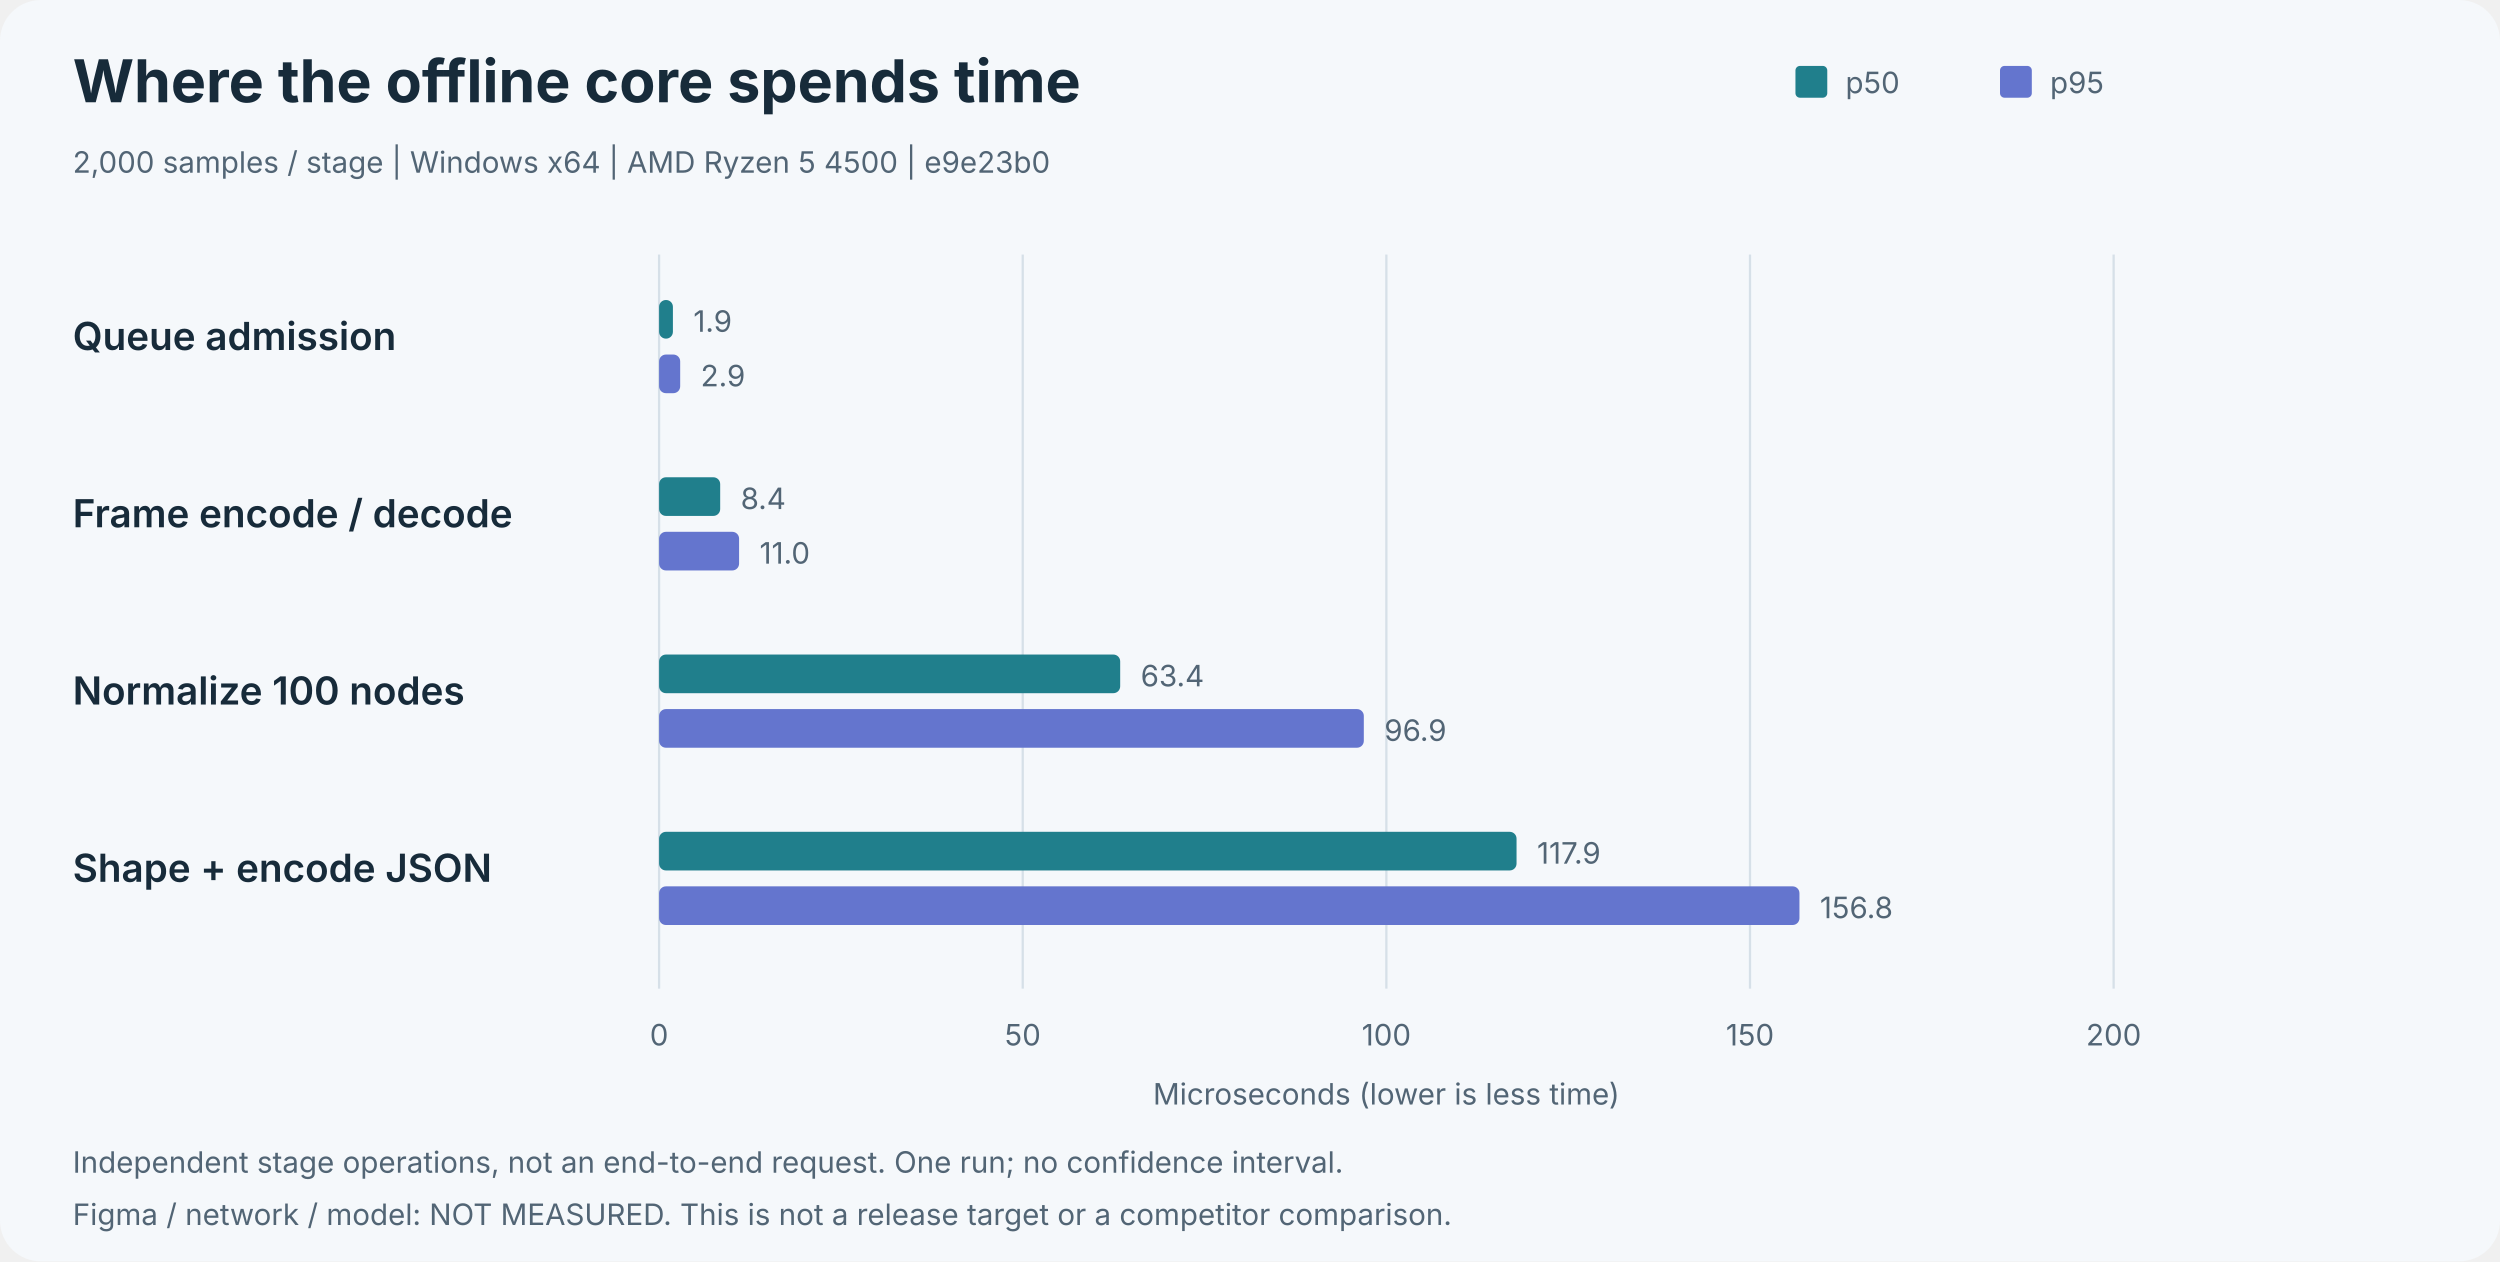
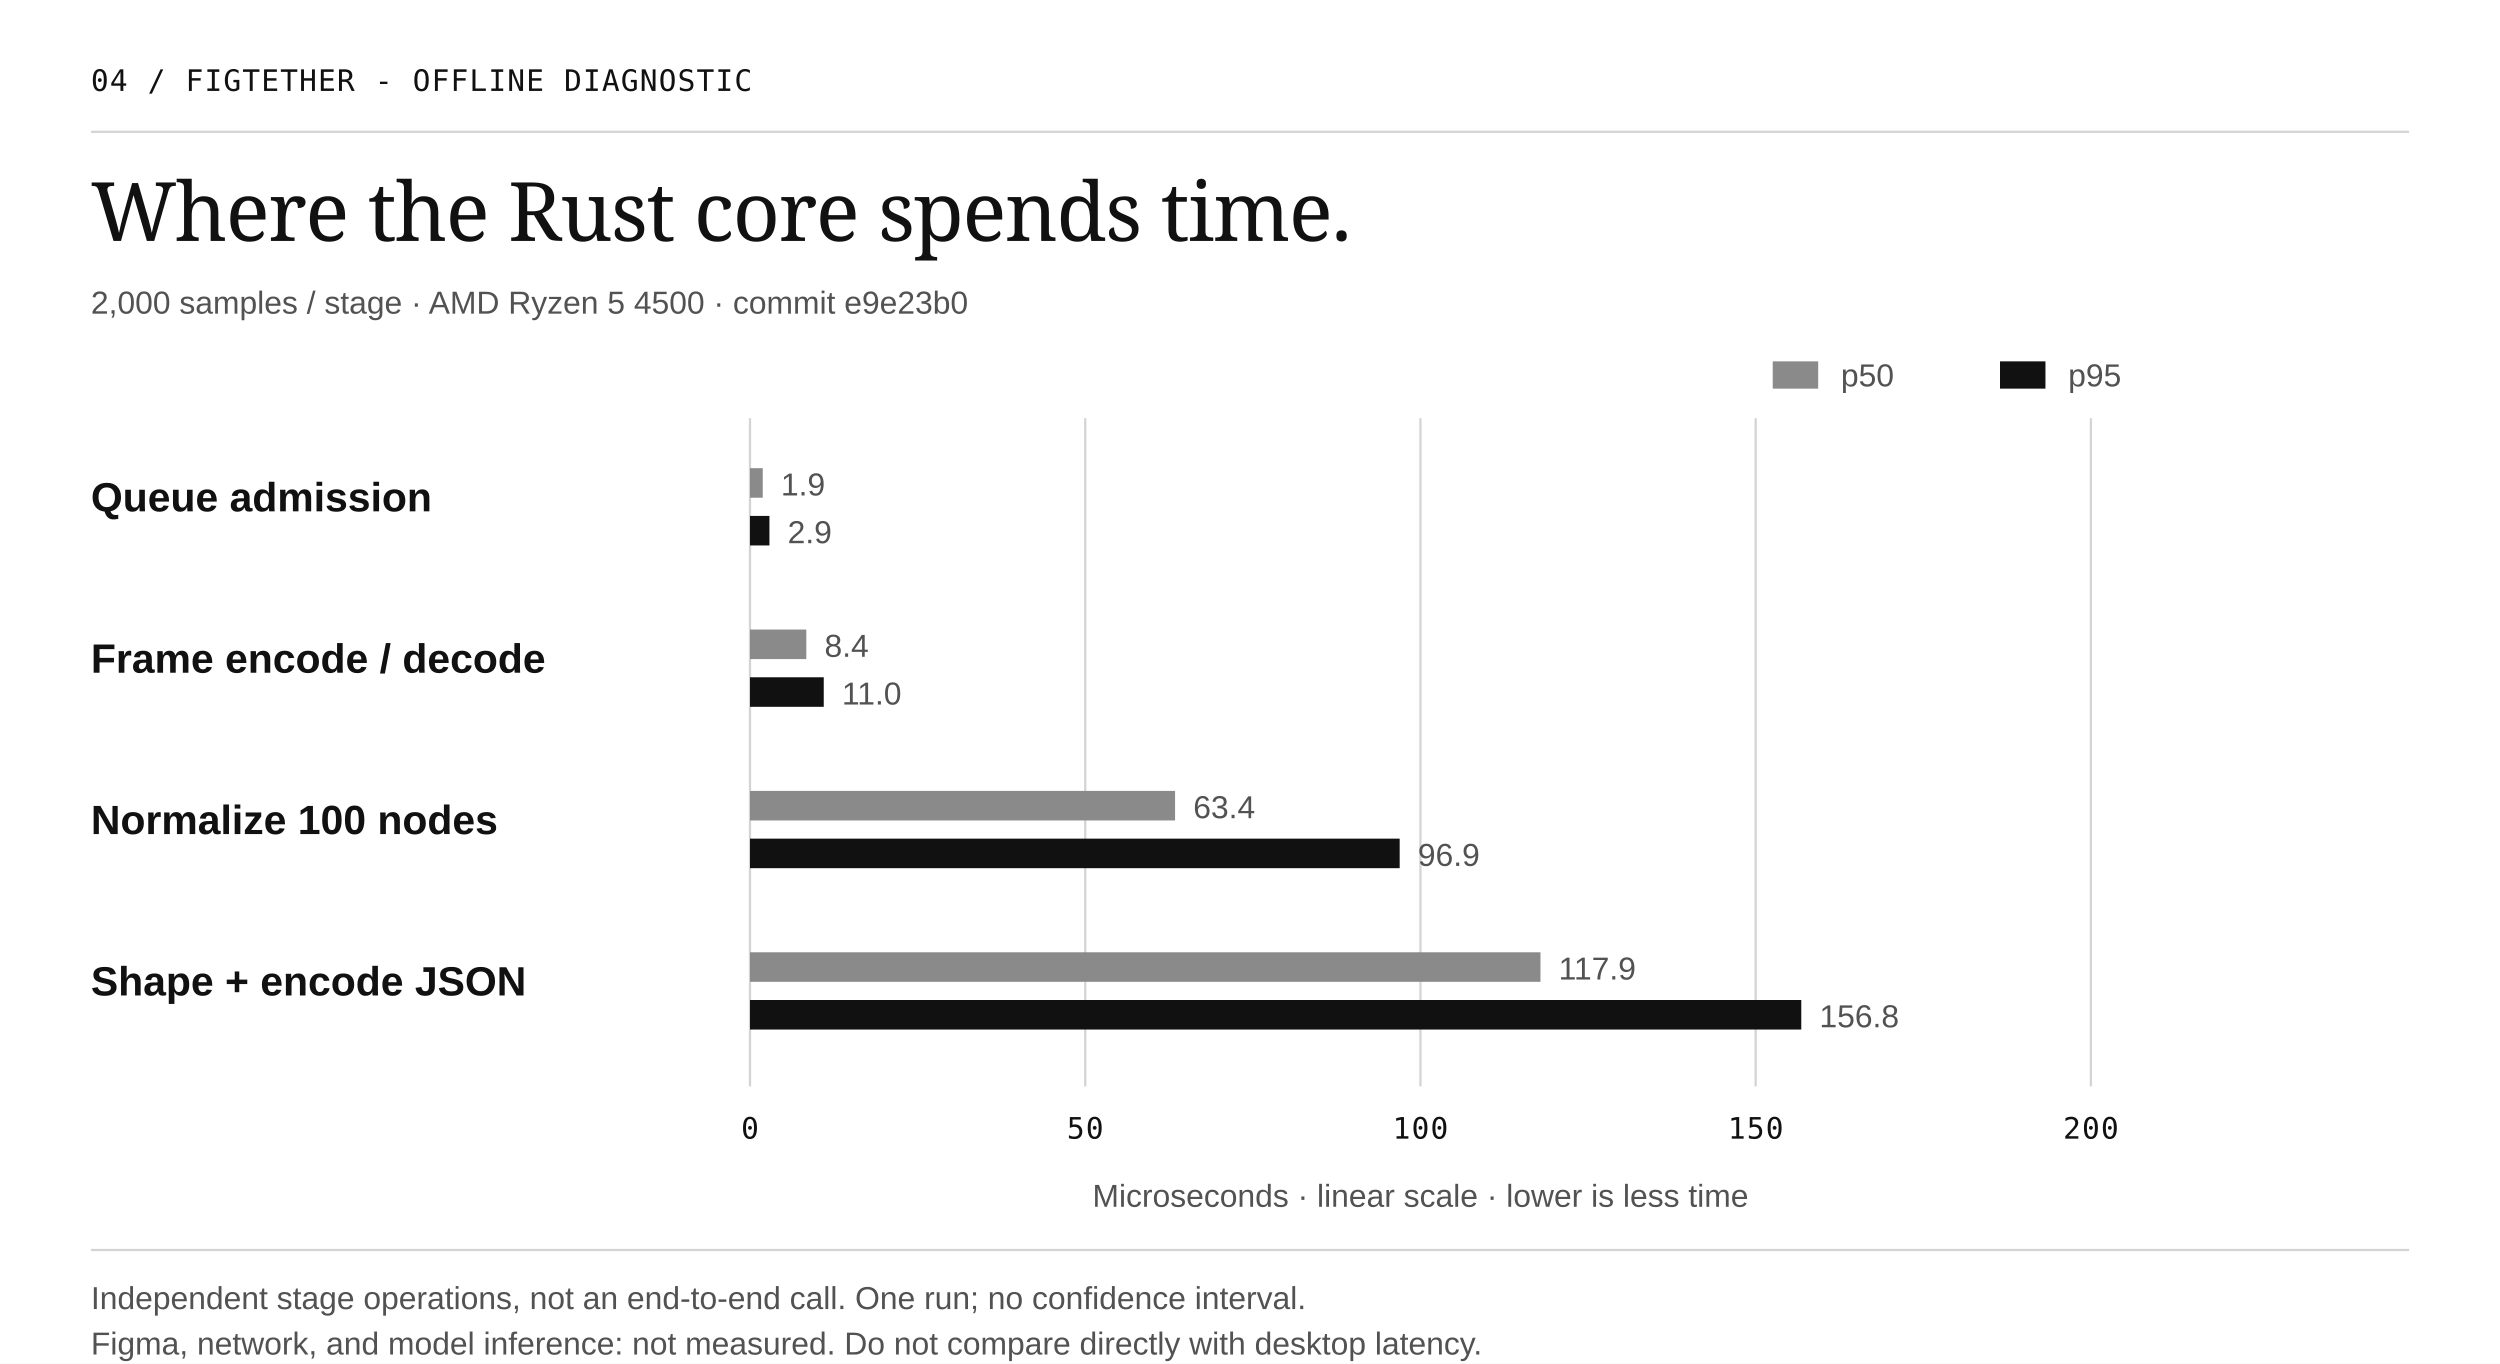
- <svg xmlns="http://www.w3.org/2000/svg" width="1100" height="555" viewBox="0 0 1100 555" role="img" aria-labelledby="title desc">
-   <style>text{font-family:system-ui,-apple-system,Segoe UI,sans-serif;fill:#172b3a;font-size:16px}.small{font-size:13px;fill:#526575}.title{font-size:26px;font-weight:700}.label{font-size:17px;font-weight:600}</style>
-   <rect width="1100" height="555" rx="18" fill="#f5f8fb" />
-   <text x="32" y="45" class="title">Where the offline core spends time</text>
-   <text x="32" y="76" class="small">2,000 samples / stage | Windows x64 | AMD Ryzen 5 4500 | e9e23b0</text>
-   <rect x="790" y="29" width="14" height="14" rx="2" fill="#207f8c" />
-   <text x="812" y="41" class="small">p50</text>
-   <rect x="880" y="29" width="14" height="14" rx="2" fill="#6475ce" />
-   <text x="902" y="41" class="small">p95</text>
-   <path d="M 290 112 V 435" stroke="#d6e0e8" />
-   <text x="290" y="460" class="small" text-anchor="middle">0</text>
-   <path d="M 450 112 V 435" stroke="#d6e0e8" />
-   <text x="450" y="460" class="small" text-anchor="middle">50</text>
-   <path d="M 610 112 V 435" stroke="#d6e0e8" />
-   <text x="610" y="460" class="small" text-anchor="middle">100</text>
-   <path d="M 770 112 V 435" stroke="#d6e0e8" />
-   <text x="770" y="460" class="small" text-anchor="middle">150</text>
-   <path d="M 930 112 V 435" stroke="#d6e0e8" />
-   <text x="930" y="460" class="small" text-anchor="middle">200</text>
-   <text x="32" y="154" class="label">Queue admission</text>
-   <rect x="290" y="132" width="6.08" height="17" rx="3" fill="#207f8c" />
-   <rect x="290" y="156" width="9.28" height="17" rx="3" fill="#6475ce" />
-   <text x="305.08" y="146" class="small">1.9</text>
-   <text x="308.28" y="170" class="small">2.9</text>
-   <text x="32" y="232" class="label">Frame encode / decode</text>
-   <rect x="290" y="210" width="26.88" height="17" rx="3" fill="#207f8c" />
-   <rect x="290" y="234" width="35.20" height="17" rx="3" fill="#6475ce" />
-   <text x="325.88" y="224" class="small">8.4</text>
-   <text x="334.2" y="248" class="small">11.0</text>
-   <text x="32" y="310" class="label">Normalize 100 nodes</text>
-   <rect x="290" y="288" width="202.88" height="17" rx="3" fill="#207f8c" />
-   <rect x="290" y="312" width="310.08" height="17" rx="3" fill="#6475ce" />
-   <text x="501.88" y="302" class="small">63.4</text>
-   <text x="609.08" y="326" class="small">96.9</text>
-   <text x="32" y="388" class="label">Shape + encode JSON</text>
-   <rect x="290" y="366" width="377.28" height="17" rx="3" fill="#207f8c" />
-   <rect x="290" y="390" width="501.76" height="17" rx="3" fill="#6475ce" />
-   <text x="676.28" y="380" class="small">117.9</text>
-   <text x="800.76" y="404" class="small">156.8</text>
-   <text x="610" y="486" class="small" text-anchor="middle">Microseconds (lower is less time)</text>
-   <text x="32" y="516" class="small">Independent stage operations, not an end-to-end request. One run; no confidence interval.</text>
-   <text x="32" y="539" class="small">Figma / network / model: NOT MEASURED. This is not a release target or a competitor comparison.</text>
+ <svg xmlns="http://www.w3.org/2000/svg" width="1100" height="600" viewBox="0 0 1100 600" role="img" aria-labelledby="title desc">
+   <style>text{fill:#111111;font-family:Arial,Helvetica,sans-serif;font-size:16px}.heading{font-family:Gelasio,Georgia,serif;font-size:36px;font-weight:400;letter-spacing:-.6px}.subhead{font-family:Gelasio,Georgia,serif;font-size:24px}.label{font-size:18px;font-weight:600}.body{font-size:16px}.small{font-size:14px;fill:#525252}.meta{font-family:"Ubuntu Mono",Consolas,monospace;font-size:13px;letter-spacing:.5px}.code{font-family:"Ubuntu Mono",Consolas,monospace;font-size:19px}.value{font-family:Consolas,monospace;font-size:16px}.warn{fill:#9a4b00;font-size:14px}</style>
+   <rect width="1100" height="600" fill="#ffffff" />
+   <defs>
+     <marker id="arrow" markerWidth="7" markerHeight="7" refX="6" refY="3.5" orient="auto">
+       <path d="M 0 0 L 7 3.5 L 0 7" fill="#111111" />
+     </marker>
+   </defs>
+   <text x="40" y="40" class="meta">04 / FIGTETHER - OFFLINE DIAGNOSTIC</text>
+   <path d="M 40 58 L 1060 58" stroke="#d4d4d4" />
+   <text x="40" y="106" class="heading">Where the Rust core spends time.</text>
+   <text x="40" y="138" class="small">2,000 samples / stage · AMD Ryzen 5 4500 · commit e9e23b0</text>
+   <rect x="780" y="159" width="20" height="12" fill="#8a8a8a" />
+   <text x="810" y="170" class="small">p50</text>
+   <rect x="880" y="159" width="20" height="12" fill="#111111" />
+   <text x="910" y="170" class="small">p95</text>
+   <path d="M 330 184 V 478" stroke="#d4d4d4" />
+   <text x="330" y="501" class="meta" text-anchor="middle">0</text>
+   <path d="M 477.5 184 V 478" stroke="#d4d4d4" />
+   <text x="477.5" y="501" class="meta" text-anchor="middle">50</text>
+   <path d="M 625 184 V 478" stroke="#d4d4d4" />
+   <text x="625" y="501" class="meta" text-anchor="middle">100</text>
+   <path d="M 772.5 184 V 478" stroke="#d4d4d4" />
+   <text x="772.5" y="501" class="meta" text-anchor="middle">150</text>
+   <path d="M 920 184 V 478" stroke="#d4d4d4" />
+   <text x="920" y="501" class="meta" text-anchor="middle">200</text>
+   <text x="40" y="225" class="label">Queue admission</text>
+   <rect x="330" y="206" width="5.605" height="13" fill="#8a8a8a" />
+   <text x="343.605" y="218" class="small">1.9</text>
+   <rect x="330" y="227" width="8.555" height="13" fill="#111111" />
+   <text x="346.555" y="239" class="small">2.9</text>
+   <text x="40" y="296" class="label">Frame encode / decode</text>
+   <rect x="330" y="277" width="24.78" height="13" fill="#8a8a8a" />
+   <text x="362.78" y="289" class="small">8.4</text>
+   <rect x="330" y="298" width="32.45" height="13" fill="#111111" />
+   <text x="370.45" y="310" class="small">11.0</text>
+   <text x="40" y="367" class="label">Normalize 100 nodes</text>
+   <rect x="330" y="348" width="187.03" height="13" fill="#8a8a8a" />
+   <text x="525.03" y="360" class="small">63.4</text>
+   <rect x="330" y="369" width="285.855" height="13" fill="#111111" />
+   <text x="623.855" y="381" class="small">96.9</text>
+   <text x="40" y="438" class="label">Shape + encode JSON</text>
+   <rect x="330" y="419" width="347.805" height="13" fill="#8a8a8a" />
+   <text x="685.805" y="431" class="small">117.9</text>
+   <rect x="330" y="440" width="462.56" height="13" fill="#111111" />
+   <text x="800.56" y="452" class="small">156.8</text>
+   <text x="625" y="531" class="small" text-anchor="middle">Microseconds · linear scale · lower is less time</text>
+   <path d="M 40 550 L 1060 550" stroke="#d4d4d4" />
+   <text x="40" y="576" class="small">Independent stage operations, not an end-to-end call. One run; no confidence interval.</text>
+   <text x="40" y="596" class="small">Figma, network, and model inference: not measured. Do not compare directly with desktop latency.</text>
</svg>
